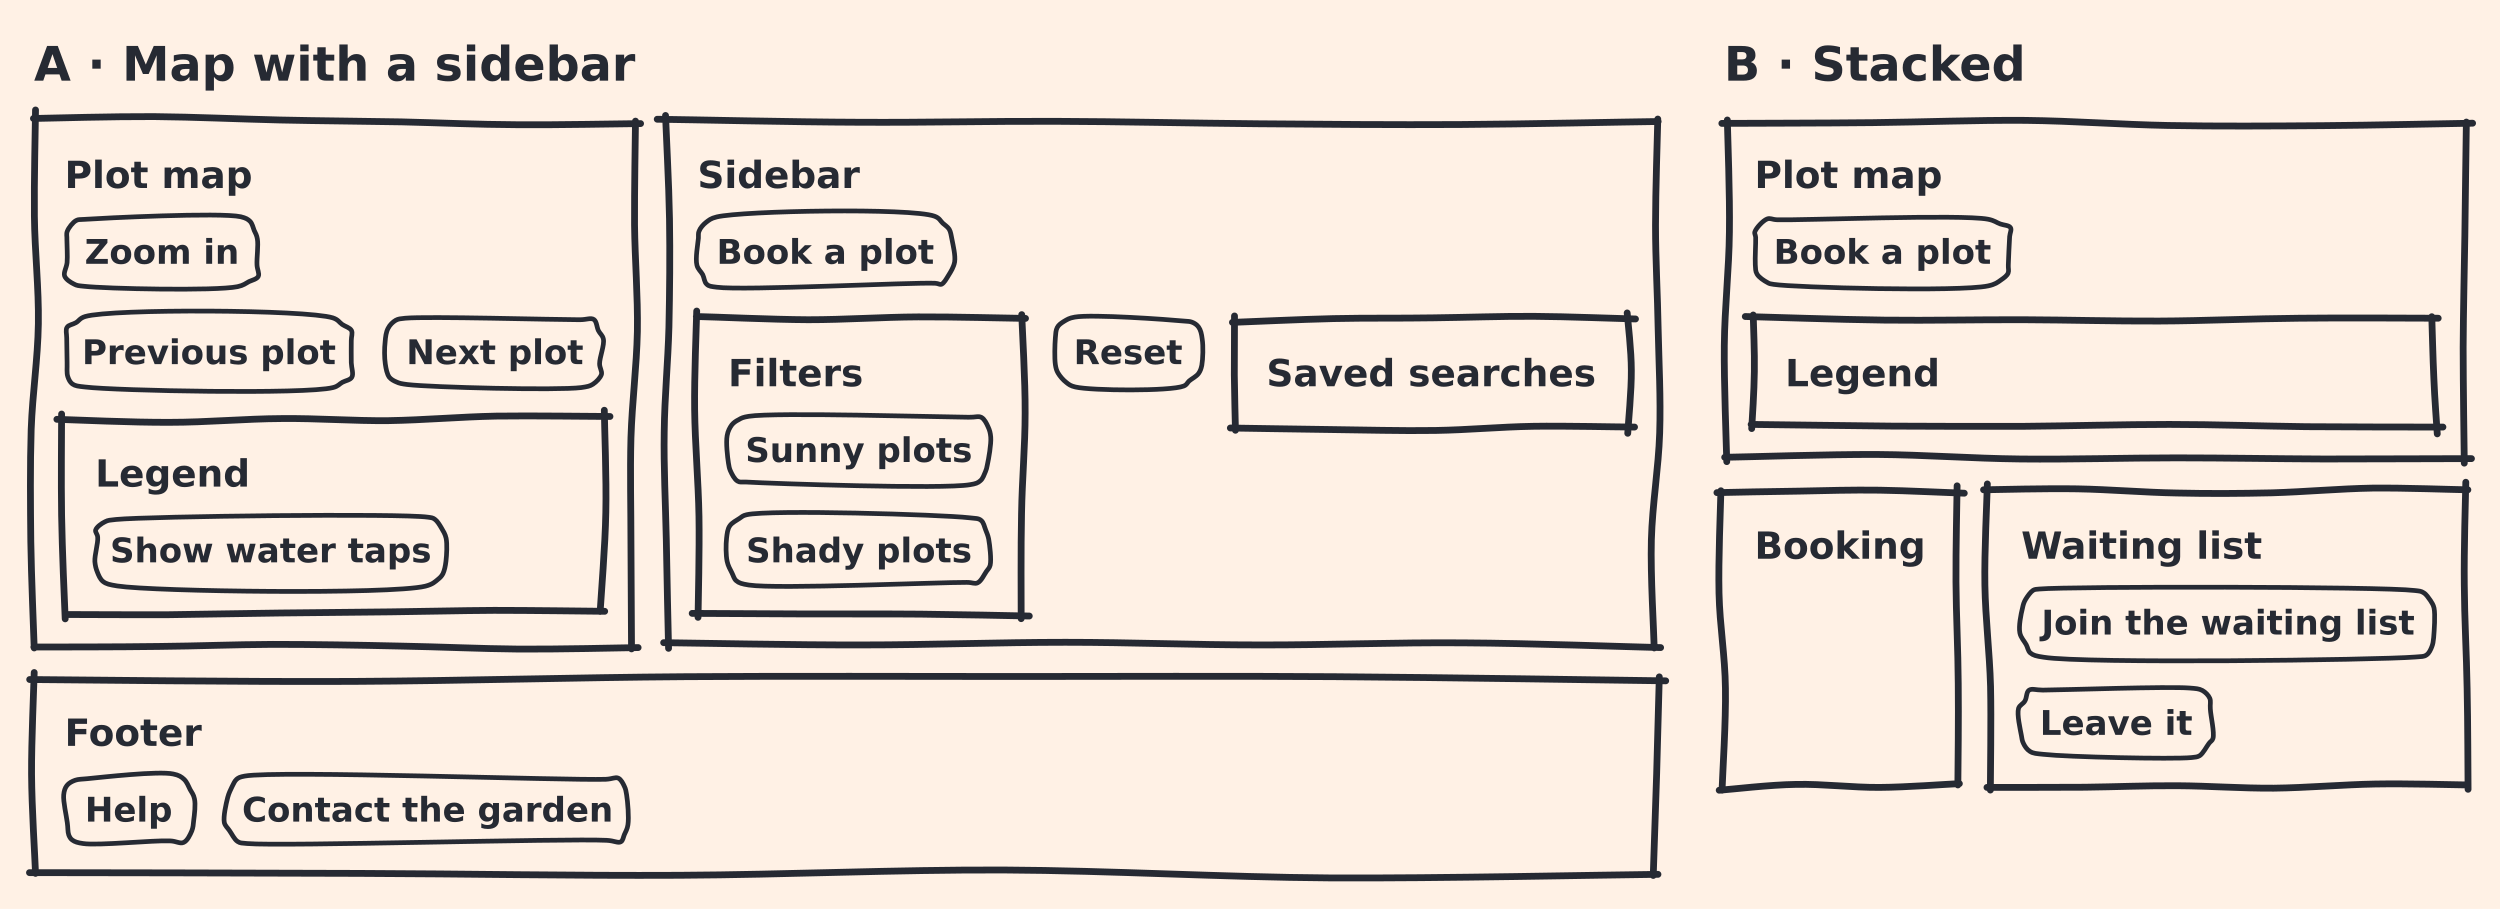
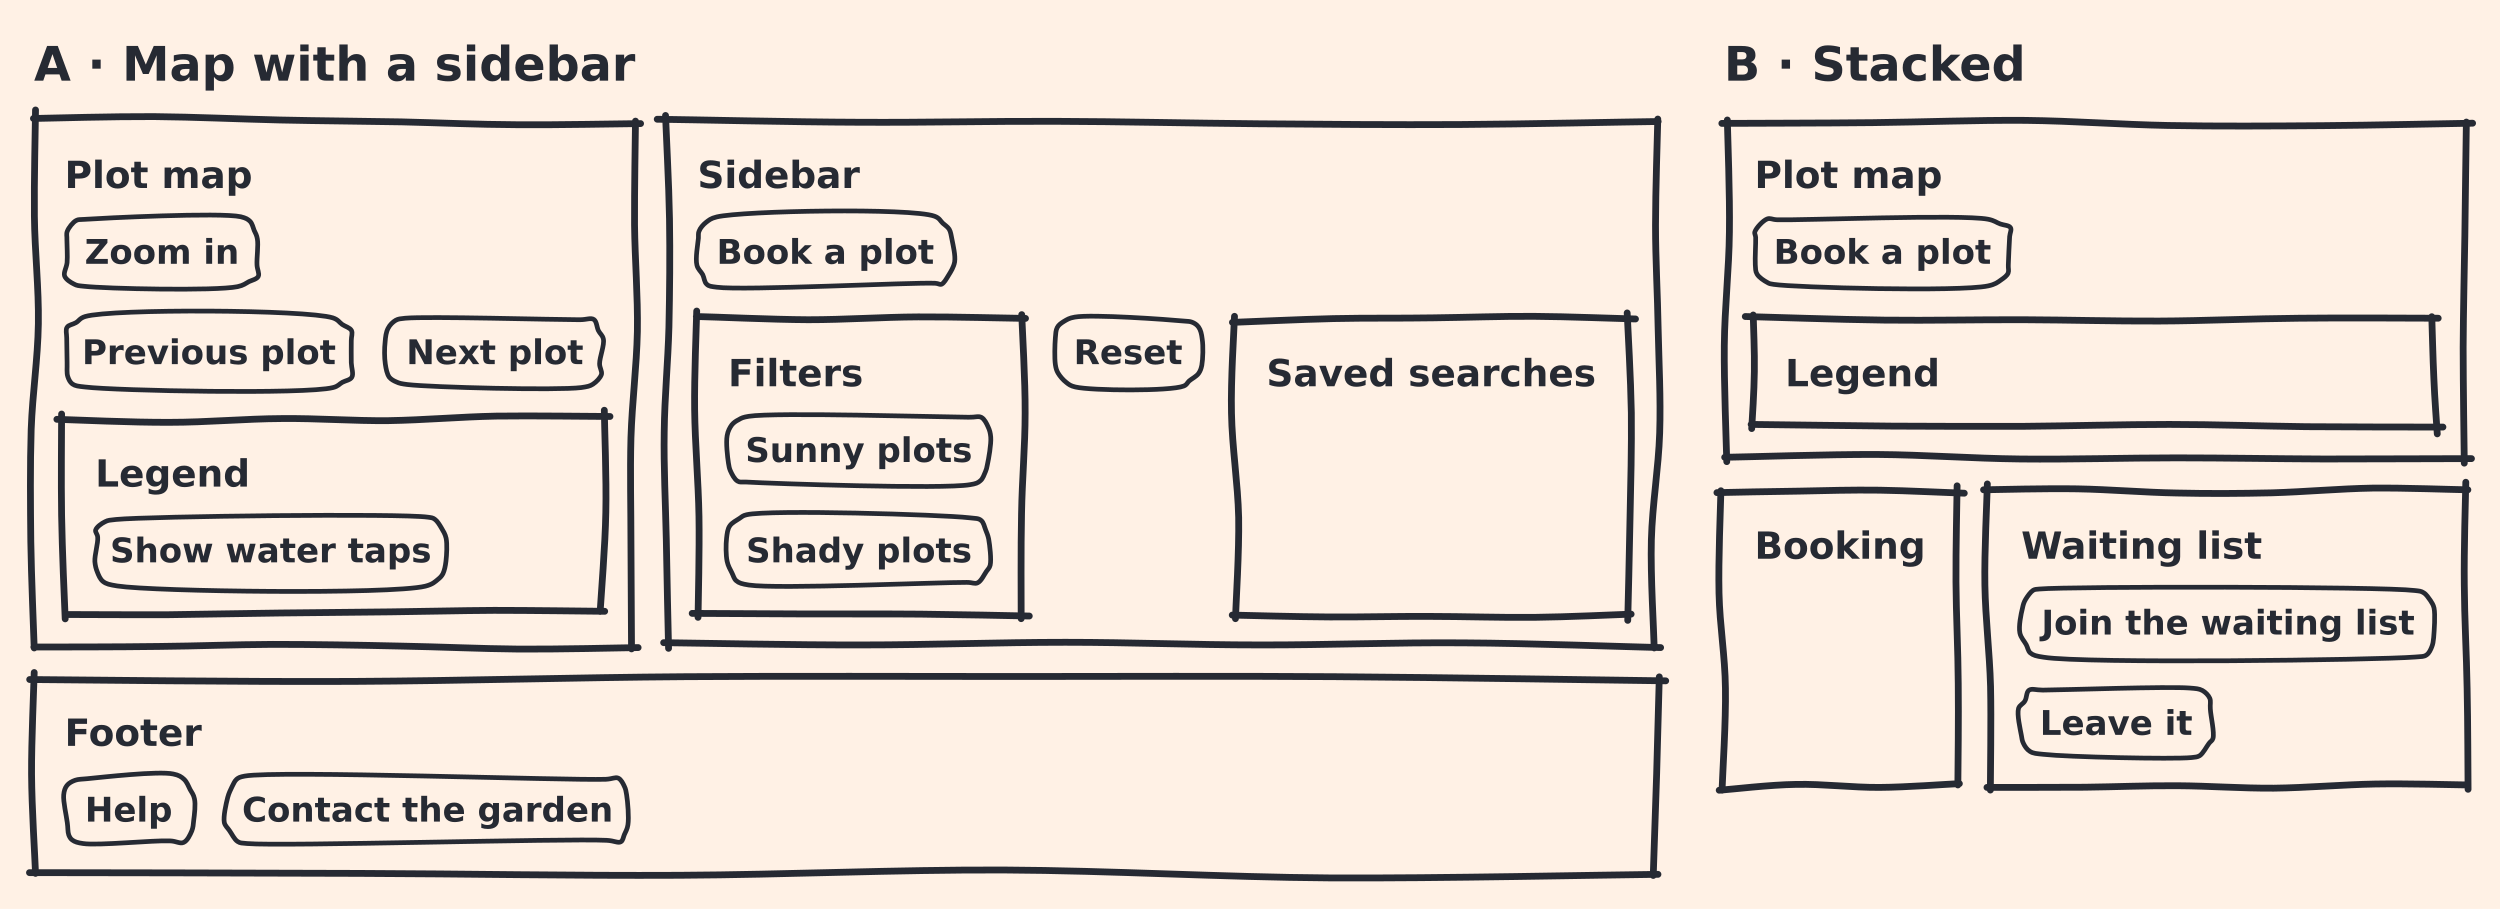
<svg xmlns="http://www.w3.org/2000/svg" viewBox="-18.0 -64.0 1323.0 481.0" width="1323.0" height="481.0" role="img">
  <rect x="-18.0" y="-64.0" width="1323.0" height="481.0" fill="#fff1e5" />
  <g class="variant">
    <text text-anchor="start" font-family="'Atkinson Hyperlegible Next', Avenir, 'Segoe UI', Seravek, Ubuntu, Calibri, 'DejaVu Sans', sans-serif" font-size="25.2" font-weight="700" fill="#262a33">
      <tspan x="0.0" y="-21.3">A · Map with a sidebar</tspan>
    </text>
    <g class="place">
      <path d="M-0.3,-1.3 C10.3,-1.5 41.6,-2.4 63.4,-2.3 C85.1,-2.1 108.3,-1.0 130.1,-0.5 C152.0,0.0 173.7,0.1 194.6,0.5 C215.5,1.0 234.3,1.9 255.4,2.0 C276.5,2.2 310.1,1.5 321.0,1.4 M318.3,0.1 C318.2,9.3 317.7,36.5 317.8,55.0 C318.0,73.6 319.6,92.6 319.3,111.4 C318.9,130.1 316.5,148.8 315.9,167.6 C315.4,186.3 315.9,205.4 315.9,224.0 C316.0,242.7 316.1,270.2 316.2,279.4 M319.7,278.7 C309.2,278.9 277.8,279.6 256.8,279.5 C235.8,279.3 215.4,278.3 193.7,277.9 C172.0,277.4 147.7,277.0 126.4,277.0 C105.1,277.1 87.1,277.9 66.0,278.1 C44.9,278.4 11.0,278.4 -0.1,278.4 M0.1,278.9 C-0.2,269.5 -1.4,241.9 -1.7,222.6 C-1.9,203.3 -2.1,182.4 -1.5,163.2 C-0.8,144.0 2.0,126.2 2.3,107.4 C2.6,88.6 0.4,69.3 0.2,50.4 C0.0,31.5 0.7,3.6 0.8,-5.8" fill="none" stroke="#262a33" stroke-width="3.6" stroke-linecap="round" stroke-linejoin="round" />
      <text text-anchor="start" font-family="'Atkinson Hyperlegible Next', Avenir, 'Segoe UI', Seravek, Ubuntu, Calibri, 'DejaVu Sans', sans-serif" font-size="19.8" font-weight="700" fill="#262a33">
        <tspan x="16.2" y="35.5">Plot map</tspan>
      </text>
    </g>
    <g class="affordance">
      <path d="M17.4,62.8 C17.5,61.0 17.0,59.9 17.6,58.4 C18.3,56.5 20.6,53.6 22.3,52.7 C23.6,52.0 24.1,52.3 26.3,52.1 C36.3,51.4 98.7,48.3 109.4,50.7 C112.2,51.4 113.2,52.0 114.4,53.2 C115.5,54.4 115.9,56.3 116.5,57.9 C117.2,59.4 117.9,60.5 118.2,62.5 C118.8,65.8 117.8,72.6 118.0,76.2 C118.1,78.6 119.4,80.8 118.7,82.2 C118.0,83.7 115.6,84.2 113.8,85.0 C111.9,86.0 111.0,87.0 107.7,87.7 C96.1,90.1 37.6,88.8 26.5,87.5 C23.6,87.2 22.7,87.2 21.1,86.3 C19.3,85.4 16.9,83.9 16.2,82.1 C15.5,80.2 17.2,77.7 17.5,75.0 C17.8,71.5 17.4,65.9 17.4,62.8 Z" fill="none" stroke="#262a33" stroke-width="2.5" stroke-linecap="round" stroke-linejoin="round" />
      <text text-anchor="middle" font-family="'Atkinson Hyperlegible Next', Avenir, 'Segoe UI', Seravek, Ubuntu, Calibri, 'DejaVu Sans', sans-serif" font-size="18.0" font-weight="600" fill="#262a33">
        <tspan x="67.7" y="75.6">Zoom in</tspan>
      </text>
    </g>
    <g class="affordance">
      <path d="M17.3,114.9 C17.3,112.6 16.6,110.5 17.5,109.2 C18.3,107.9 20.6,107.7 22.1,106.8 C23.8,105.9 24.1,104.4 27.1,103.5 C41.2,99.3 144.0,99.8 158.1,104.2 C161.1,105.2 161.4,106.5 163.1,107.7 C164.7,108.8 167.2,109.4 168.0,110.9 C168.7,112.3 167.9,114.1 167.9,116.2 C167.9,119.3 167.8,124.5 167.9,128.0 C168.0,130.8 169.2,133.8 168.2,135.6 C167.4,137.1 164.9,137.4 163.2,138.3 C161.5,139.2 161.1,140.4 158.2,141.1 C144.0,144.8 43.1,142.8 27.0,140.8 C23.4,140.4 21.9,140.3 20.3,139.2 C19.1,138.3 18.4,136.9 17.9,135.4 C17.2,133.4 17.6,130.7 17.5,127.8 C17.4,124.1 17.3,118.3 17.3,114.9 Z" fill="none" stroke="#262a33" stroke-width="2.5" stroke-linecap="round" stroke-linejoin="round" />
      <text text-anchor="middle" font-family="'Atkinson Hyperlegible Next', Avenir, 'Segoe UI', Seravek, Ubuntu, Calibri, 'DejaVu Sans', sans-serif" font-size="18.0" font-weight="600" fill="#262a33">
        <tspan x="92.6" y="128.7">Previous plot</tspan>
      </text>
    </g>
    <g class="affordance">
      <path d="M185.8,117.0 C186.0,114.3 186.3,111.7 187.4,109.7 C188.3,107.9 189.9,106.4 191.4,105.5 C192.9,104.7 193.7,104.7 196.4,104.4 C208.1,103.3 275.1,105.2 288.7,105.2 C292.7,105.2 294.6,104.0 296.3,105.1 C297.8,106.1 297.8,109.2 298.7,111.0 C299.5,112.6 300.9,113.4 301.3,115.4 C302.0,118.5 299.3,125.0 299.3,128.5 C299.3,130.7 300.7,132.4 300.3,134.1 C299.7,136.0 297.6,138.1 295.8,139.3 C294.1,140.4 292.9,140.6 289.6,141.1 C277.0,142.7 210.0,141.0 197.6,139.5 C194.5,139.1 193.4,138.9 191.7,138.1 C190.3,137.5 189.0,136.8 188.0,135.6 C186.8,133.9 186.3,131.3 185.9,128.6 C185.4,125.3 185.4,120.4 185.8,117.0 Z" fill="none" stroke="#262a33" stroke-width="2.5" stroke-linecap="round" stroke-linejoin="round" />
      <text text-anchor="middle" font-family="'Atkinson Hyperlegible Next', Avenir, 'Segoe UI', Seravek, Ubuntu, Calibri, 'DejaVu Sans', sans-serif" font-size="18.0" font-weight="600" fill="#262a33">
        <tspan x="243.9" y="128.7">Next plot</tspan>
      </text>
    </g>
    <g class="place">
      <path d="M12.1,157.9 C22.0,158.2 51.9,159.6 71.7,159.5 C91.6,159.5 111.7,157.6 131.1,157.5 C150.4,157.3 168.8,158.8 187.7,158.6 C206.6,158.3 225.0,156.6 244.5,156.2 C264.0,155.9 294.8,156.4 304.8,156.4 M301.8,153.1 C301.9,162.1 303.0,189.4 302.6,207.1 C302.3,224.9 300.1,250.8 299.6,259.6 M302.0,259.5 C292.3,259.4 262.4,259.0 243.5,259.0 C224.6,259.1 207.4,259.6 188.5,259.8 C169.7,260.0 150.0,260.2 130.5,260.4 C111.0,260.6 90.5,261.1 71.5,261.3 C52.4,261.4 25.6,261.2 16.4,261.2 M16.5,263.5 C16.1,254.4 14.9,226.8 14.6,208.8 C14.3,190.7 14.6,164.1 14.6,155.1" fill="none" stroke="#262a33" stroke-width="3.6" stroke-linecap="round" stroke-linejoin="round" />
      <text text-anchor="start" font-family="'Atkinson Hyperlegible Next', Avenir, 'Segoe UI', Seravek, Ubuntu, Calibri, 'DejaVu Sans', sans-serif" font-size="19.8" font-weight="700" fill="#262a33">
        <tspan x="32.4" y="193.5">Legend</tspan>
      </text>
    </g>
    <g class="affordance">
      <path d="M33.7,220.3 C33.6,218.6 32.3,217.7 32.6,216.5 C33.1,214.9 35.7,213.0 37.6,212.1 C39.3,211.2 40.1,211.3 43.4,210.9 C60.9,209.2 194.4,207.6 208.5,209.7 C210.6,210.0 211.0,210.0 212.1,210.8 C213.4,211.7 214.6,213.7 215.6,215.4 C216.6,217.1 217.6,218.6 218.1,220.9 C218.7,224.1 218.4,229.6 218.0,233.0 C217.7,235.6 217.2,237.9 216.4,239.6 C215.7,240.9 215.0,241.6 213.9,242.5 C212.3,243.8 211.1,245.2 207.1,246.2 C188.8,250.7 63.4,249.1 44.1,246.1 C39.9,245.4 38.3,245.1 36.5,243.7 C35.0,242.5 34.2,240.5 33.5,238.7 C32.8,237.0 32.4,235.4 32.2,233.2 C32.0,229.8 34.0,223.3 33.7,220.3 Z" fill="none" stroke="#262a33" stroke-width="2.5" stroke-linecap="round" stroke-linejoin="round" />
      <text text-anchor="middle" font-family="'Atkinson Hyperlegible Next', Avenir, 'Segoe UI', Seravek, Ubuntu, Calibri, 'DejaVu Sans', sans-serif" font-size="18.0" font-weight="600" fill="#262a33">
        <tspan x="125.3" y="233.6">Show water taps</tspan>
      </text>
    </g>
    <g class="place">
      <path d="M329.8,-0.9 C347.6,-0.7 401.6,0.6 436.7,0.7 C471.7,0.9 504.8,0.1 540.1,0.2 C575.3,0.3 612.4,1.2 648.2,1.5 C683.9,1.8 719.3,2.1 754.5,1.9 C789.8,1.7 842.0,0.5 859.5,0.3 M859.3,-1.0 C859.1,8.4 858.1,36.7 858.1,55.2 C858.1,73.8 859.2,92.0 859.5,110.3 C859.9,128.6 860.9,146.6 860.3,165.2 C859.7,183.8 856.4,202.9 855.9,221.8 C855.4,240.8 857.2,269.4 857.4,278.9 M860.8,278.7 C843.4,278.3 791.7,276.4 756.3,276.2 C720.9,275.9 683.5,277.4 648.4,277.3 C613.3,277.3 580.8,275.9 545.8,275.9 C510.8,275.9 473.9,277.3 438.4,277.3 C403.0,277.4 350.7,276.3 333.2,276.1 M335.8,279.1 C335.6,269.5 334.9,240.5 334.6,221.4 C334.2,202.3 333.2,183.3 333.5,164.6 C333.7,145.9 335.5,127.8 336.0,109.1 C336.4,90.3 336.6,70.5 336.3,51.9 C336.0,33.2 334.5,6.3 334.2,-2.9" fill="none" stroke="#262a33" stroke-width="3.6" stroke-linecap="round" stroke-linejoin="round" />
      <text text-anchor="start" font-family="'Atkinson Hyperlegible Next', Avenir, 'Segoe UI', Seravek, Ubuntu, Calibri, 'DejaVu Sans', sans-serif" font-size="19.8" font-weight="700" fill="#262a33">
        <tspan x="351.1" y="35.5">Sidebar</tspan>
      </text>
    </g>
    <g class="affordance">
      <path d="M351.6,62.0 C351.7,60.3 351.4,59.4 352.0,58.2 C352.6,56.6 354.1,54.9 355.6,53.7 C357.2,52.5 358.0,51.6 361.3,50.8 C375.2,47.5 464.1,45.9 476.5,50.4 C479.3,51.4 479.6,52.9 480.9,54.1 C482.1,55.2 483.5,56.0 484.3,57.3 C485.2,58.8 485.3,60.6 485.8,62.8 C486.4,66.0 487.7,71.2 487.2,74.6 C486.7,77.4 485.2,79.7 483.9,81.8 C482.8,83.6 481.6,85.8 480.3,86.4 C479.2,86.8 478.8,86.0 476.9,85.9 C465.7,85.3 375.1,89.9 361.4,88.0 C358.4,87.6 357.2,87.6 356.0,86.4 C354.7,85.3 354.7,83.0 353.9,81.4 C353.0,79.7 351.3,78.5 350.8,76.3 C349.9,72.8 351.3,65.2 351.6,62.0 Z" fill="none" stroke="#262a33" stroke-width="2.5" stroke-linecap="round" stroke-linejoin="round" />
      <text text-anchor="middle" font-family="'Atkinson Hyperlegible Next', Avenir, 'Segoe UI', Seravek, Ubuntu, Calibri, 'DejaVu Sans', sans-serif" font-size="18.0" font-weight="600" fill="#262a33">
        <tspan x="418.8" y="75.6">Book a plot</tspan>
      </text>
    </g>
    <g class="place">
      <path d="M350.5,103.5 C360.4,103.7 390.2,105.1 409.7,105.2 C429.3,105.2 448.7,103.8 467.9,103.7 C487.0,103.6 515.2,104.4 524.7,104.5 M522.7,102.5 C523.0,111.2 524.6,137.1 524.5,154.6 C524.5,172.1 522.9,189.6 522.6,207.8 C522.2,225.9 522.4,254.1 522.4,263.4 M526.7,262.0 C517.1,261.8 488.9,261.2 469.2,261.0 C449.4,260.8 428.3,261.0 408.2,260.9 C388.0,260.8 358.3,260.6 348.3,260.6 M351.4,262.7 C351.5,253.8 352.2,227.6 351.9,209.3 C351.6,191.0 349.8,170.8 349.6,152.7 C349.4,134.6 350.5,109.3 350.7,100.6" fill="none" stroke="#262a33" stroke-width="3.6" stroke-linecap="round" stroke-linejoin="round" />
      <text text-anchor="start" font-family="'Atkinson Hyperlegible Next', Avenir, 'Segoe UI', Seravek, Ubuntu, Calibri, 'DejaVu Sans', sans-serif" font-size="19.8" font-weight="700" fill="#262a33">
        <tspan x="367.3" y="140.4">Filters</tspan>
      </text>
    </g>
    <g class="affordance">
      <path d="M366.8,166.5 C367.2,164.1 368.2,162.3 369.3,160.8 C370.3,159.6 371.5,158.8 372.9,158.1 C374.4,157.2 375.2,156.8 378.3,156.3 C391.9,154.1 479.5,156.7 494.6,156.8 C498.3,156.9 499.7,156.0 501.4,156.9 C503.0,157.8 504.1,160.1 504.9,161.9 C505.7,163.6 506.1,165.0 506.3,167.3 C506.6,171.0 505.2,178.8 504.5,182.0 C504.2,183.7 504.0,184.4 503.5,185.6 C502.8,187.1 502.2,189.3 500.8,190.4 C499.5,191.6 498.4,192.0 495.3,192.5 C481.3,195.0 389.8,191.9 376.9,191.1 C374.3,191.0 373.6,191.4 372.3,190.6 C370.7,189.7 369.3,186.9 368.5,185.1 C367.9,183.7 367.8,182.9 367.5,181.1 C367.0,177.8 366.1,170.2 366.8,166.5 Z" fill="none" stroke="#262a33" stroke-width="2.5" stroke-linecap="round" stroke-linejoin="round" />
      <text text-anchor="middle" font-family="'Atkinson Hyperlegible Next', Avenir, 'Segoe UI', Seravek, Ubuntu, Calibri, 'DejaVu Sans', sans-serif" font-size="18.0" font-weight="600" fill="#262a33">
        <tspan x="436.5" y="180.5">Sunny plots</tspan>
      </text>
    </g>
    <g class="affordance">
      <path d="M366.5,220.8 C366.8,218.3 367.0,216.0 368.2,214.3 C369.3,212.6 371.8,211.4 373.4,210.3 C374.7,209.5 374.9,208.9 377.1,208.4 C389.0,205.6 480.2,208.3 494.9,210.0 C498.4,210.4 499.8,210.2 501.2,211.4 C502.6,212.5 502.9,214.7 503.6,216.4 C504.2,218.0 504.8,219.2 505.2,221.2 C505.8,224.6 506.7,232.2 506.0,235.1 C505.6,236.7 504.8,237.2 504.0,238.4 C502.8,240.1 501.3,243.5 499.4,244.4 C497.8,245.2 496.8,244.2 493.6,244.2 C479.6,244.1 393.1,247.9 378.3,245.6 C374.6,245.0 373.1,244.6 371.6,243.3 C370.4,242.3 370.1,240.6 369.3,239.1 C368.4,237.3 367.3,235.5 366.8,233.1 C366.1,229.8 366.1,224.2 366.5,220.8 Z" fill="none" stroke="#262a33" stroke-width="2.5" stroke-linecap="round" stroke-linejoin="round" />
      <text text-anchor="middle" font-family="'Atkinson Hyperlegible Next', Avenir, 'Segoe UI', Seravek, Ubuntu, Calibri, 'DejaVu Sans', sans-serif" font-size="18.0" font-weight="600" fill="#262a33">
        <tspan x="436.6" y="233.6">Shady plots</tspan>
      </text>
    </g>
    <g class="affordance">
      <path d="M540.5,114.7 C540.7,112.5 540.7,110.8 541.5,109.3 C542.2,107.9 543.6,107.0 545.0,106.1 C546.7,105.1 547.8,104.3 550.8,103.8 C559.9,102.2 600.3,105.1 608.5,105.9 C610.7,106.1 611.5,106.0 612.8,106.5 C614.1,107.0 615.4,107.8 616.3,109.1 C617.4,110.6 617.9,112.8 618.2,115.4 C618.8,119.1 618.6,126.0 618.0,129.3 C617.6,131.2 617.2,132.3 616.3,133.6 C615.2,135.2 612.7,136.4 611.3,137.6 C610.2,138.6 610.2,139.6 608.4,140.3 C601.6,143.1 559.6,142.8 551.1,140.8 C548.5,140.2 547.7,139.5 546.3,138.4 C544.6,137.1 542.9,135.1 541.9,133.4 C541.1,132.0 540.8,130.9 540.5,129.0 C540.0,125.6 540.2,118.3 540.5,114.7 Z" fill="none" stroke="#262a33" stroke-width="2.5" stroke-linecap="round" stroke-linejoin="round" />
      <text text-anchor="middle" font-family="'Atkinson Hyperlegible Next', Avenir, 'Segoe UI', Seravek, Ubuntu, Calibri, 'DejaVu Sans', sans-serif" font-size="18.0" font-weight="600" fill="#262a33">
        <tspan x="579.0" y="128.7">Reset</tspan>
      </text>
    </g>
    <g class="place">
-       <path d="M634.2,106.6 C643.1,106.3 670.0,105.0 687.7,104.6 C705.4,104.2 722.8,104.5 740.4,104.2 C758.1,104.0 775.8,103.3 793.7,103.4 C811.5,103.5 838.5,104.6 847.5,104.8 M843.1,101.6 C843.5,106.7 845.3,121.4 845.3,132.0 C845.4,142.7 843.7,159.8 843.4,165.3 M847.0,162.0 C838.1,162.0 810.7,161.3 793.2,161.6 C775.6,161.9 759.6,163.5 741.7,163.8 C723.7,164.1 703.5,163.5 685.4,163.3 C667.3,163.1 641.8,162.6 633.1,162.5 M635.8,163.7 C635.7,158.8 635.3,144.5 635.2,134.4 C635.2,124.4 635.3,108.4 635.3,103.2" fill="none" stroke="#262a33" stroke-width="3.6" stroke-linecap="round" stroke-linejoin="round" />
+       <path d="M634.2,106.6 C643.1,106.3 670.0,105.0 687.7,104.6 C705.4,104.2 722.8,104.5 740.4,104.2 C758.1,104.0 775.8,103.3 793.7,103.4 C811.5,103.5 838.5,104.6 847.5,104.8 M843.1,101.6 C843.5,110.4 845.0,136.3 845.3,154.4 C845.5,172.6 845.0,192.1 844.6,210.5 C844.3,228.8 843.6,255.3 843.4,264.3 M845.2,261.0 C836.7,261.3 811.8,262.5 794.0,262.7 C776.2,262.9 756.4,262.2 738.4,262.2 C720.4,262.1 703.2,262.6 685.8,262.5 C668.4,262.4 642.7,261.7 634.1,261.5 M635.8,263.4 C636.1,254.5 637.8,228.1 637.5,209.9 C637.1,191.8 634.0,172.4 633.7,154.6 C633.3,136.8 635.0,111.9 635.3,103.4" fill="none" stroke="#262a33" stroke-width="3.6" stroke-linecap="round" stroke-linejoin="round" />
      <text text-anchor="start" font-family="'Atkinson Hyperlegible Next', Avenir, 'Segoe UI', Seravek, Ubuntu, Calibri, 'DejaVu Sans', sans-serif" font-size="19.8" font-weight="700" fill="#262a33">
        <tspan x="652.2" y="140.4">Saved searches</tspan>
      </text>
    </g>
    <g class="place">
      <path d="M-2.3,295.6 C26.2,295.8 111.1,296.9 169.0,296.6 C226.8,296.3 286.5,294.5 344.8,294.1 C403.1,293.7 461.7,294.0 518.9,294.0 C576.1,294.0 630.9,293.7 688.3,294.1 C745.7,294.5 834.3,295.9 863.5,296.3 M860.1,294.2 C859.9,302.8 859.2,327.9 858.7,345.4 C858.1,362.9 857.2,390.3 856.9,399.3 M859.4,398.7 C830.5,399.0 743.8,400.9 686.1,400.6 C628.4,400.2 570.7,396.7 513.2,396.4 C455.8,396.2 398.3,398.9 341.4,399.2 C284.5,399.5 229.2,398.4 171.9,398.2 C114.6,398.0 26.6,397.8 -2.4,397.8 M0.8,398.2 C0.5,389.5 -1.2,363.4 -1.3,345.7 C-1.4,328.0 -0.1,300.8 0.1,291.9" fill="none" stroke="#262a33" stroke-width="3.6" stroke-linecap="round" stroke-linejoin="round" />
      <text text-anchor="start" font-family="'Atkinson Hyperlegible Next', Avenir, 'Segoe UI', Seravek, Ubuntu, Calibri, 'DejaVu Sans', sans-serif" font-size="19.8" font-weight="700" fill="#262a33">
        <tspan x="16.2" y="330.7">Footer</tspan>
      </text>
    </g>
    <g class="affordance">
      <path d="M15.7,356.7 C15.9,354.5 16.4,353.0 17.4,351.7 C18.4,350.4 20.1,349.5 21.8,348.9 C23.6,348.3 25.0,348.4 28.0,348.1 C36.3,347.3 65.9,343.9 73.7,345.6 C76.7,346.2 78.0,347.1 79.4,348.4 C80.9,349.8 81.7,352.0 82.6,353.8 C83.5,355.4 84.5,356.6 84.9,358.7 C85.6,361.6 84.9,367.1 84.5,370.2 C84.3,372.4 84.2,373.9 83.5,375.7 C82.6,377.8 81.2,380.9 79.2,381.8 C77.3,382.7 75.4,381.1 71.9,381.0 C63.2,380.6 33.9,383.6 26.0,382.4 C23.1,382.0 21.5,381.5 20.2,380.5 C19.3,379.8 18.9,379.1 18.4,377.9 C17.8,376.3 18.0,373.9 17.6,371.3 C17.1,367.4 15.4,360.2 15.7,356.7 Z" fill="none" stroke="#262a33" stroke-width="2.5" stroke-linecap="round" stroke-linejoin="round" />
      <text text-anchor="middle" font-family="'Atkinson Hyperlegible Next', Avenir, 'Segoe UI', Seravek, Ubuntu, Calibri, 'DejaVu Sans', sans-serif" font-size="18.0" font-weight="600" fill="#262a33">
        <tspan x="50.1" y="370.8">Help</tspan>
      </text>
    </g>
    <g class="affordance">
      <path d="M102.5,358.0 C103.1,355.7 104.0,354.0 104.8,352.3 C105.6,350.8 106.1,349.4 107.2,348.4 C108.3,347.5 108.9,347.2 111.5,346.7 C128.1,343.6 282.5,349.1 302.6,348.4 C306.3,348.2 307.6,347.1 309.2,347.8 C310.7,348.5 311.7,350.6 312.4,352.1 C313.1,353.5 313.3,354.6 313.6,356.6 C314.2,360.3 314.9,368.7 314.3,372.5 C314.0,374.7 313.1,376.1 312.4,377.7 C311.8,379.1 311.7,380.9 310.5,381.5 C309.0,382.3 307.2,380.9 303.0,380.7 C282.1,379.6 130.6,384.0 112.8,382.4 C109.9,382.1 109.2,382.3 107.7,381.3 C106.0,380.2 104.7,377.3 103.4,375.5 C102.4,374.0 101.2,373.2 100.7,371.3 C100.1,368.2 101.6,361.5 102.5,358.0 Z" fill="none" stroke="#262a33" stroke-width="2.5" stroke-linecap="round" stroke-linejoin="round" />
      <text text-anchor="middle" font-family="'Atkinson Hyperlegible Next', Avenir, 'Segoe UI', Seravek, Ubuntu, Calibri, 'DejaVu Sans', sans-serif" font-size="18.0" font-weight="600" fill="#262a33">
        <tspan x="208.3" y="370.8">Contact the garden</tspan>
      </text>
    </g>
  </g>
  <g class="variant">
    <text text-anchor="start" font-family="'Atkinson Hyperlegible Next', Avenir, 'Segoe UI', Seravek, Ubuntu, Calibri, 'DejaVu Sans', sans-serif" font-size="25.2" font-weight="700" fill="#262a33">
      <tspan x="894.3" y="-21.3">B · Stacked</tspan>
    </text>
    <g class="place">
      <path d="M893.2,1.3 C906.6,1.2 946.4,1.2 973.2,0.9 C999.9,0.6 1027.8,-0.5 1053.8,-0.3 C1079.9,0.0 1103.2,1.9 1129.4,2.4 C1155.6,2.9 1184.2,2.7 1211.0,2.5 C1237.8,2.3 1277.2,1.4 1290.5,1.2 M1287.2,0.6 C1287.1,10.6 1286.6,40.8 1286.4,60.7 C1286.1,80.6 1285.6,99.9 1285.5,119.9 C1285.5,140.0 1286.0,170.9 1286.1,181.1 M1289.9,178.7 C1276.9,178.7 1238.0,178.9 1212.0,178.9 C1185.9,178.8 1160.3,178.3 1133.6,178.3 C1106.8,178.3 1077.7,179.2 1051.3,178.9 C1024.9,178.6 1001.4,176.7 975.3,176.5 C949.2,176.4 908.1,177.8 894.7,178.0 M895.8,180.3 C895.6,170.1 894.3,139.1 894.5,118.9 C894.7,98.6 897.0,78.7 897.2,58.8 C897.5,38.9 896.3,9.4 896.1,-0.5" fill="none" stroke="#262a33" stroke-width="3.6" stroke-linecap="round" stroke-linejoin="round" />
      <text text-anchor="start" font-family="'Atkinson Hyperlegible Next', Avenir, 'Segoe UI', Seravek, Ubuntu, Calibri, 'DejaVu Sans', sans-serif" font-size="19.8" font-weight="700" fill="#262a33">
        <tspan x="910.5" y="35.5">Plot map</tspan>
      </text>
    </g>
    <g class="affordance">
      <path d="M911.1,61.6 C911.0,60.2 910.3,59.7 910.7,58.6 C911.4,56.6 914.9,52.8 917.1,51.9 C918.9,51.2 919.6,52.2 922.5,52.3 C935.9,52.7 1019.6,49.3 1034.0,52.0 C1037.6,52.7 1038.5,53.8 1040.5,54.5 C1042.4,55.2 1045.1,55.2 1045.9,56.4 C1046.7,57.5 1045.7,59.1 1045.5,61.2 C1045.3,64.8 1044.9,72.7 1044.8,76.2 C1044.7,78.1 1045.2,79.2 1044.7,80.5 C1044.1,81.9 1042.6,83.0 1041.0,84.1 C1039.2,85.4 1037.9,86.5 1034.1,87.3 C1019.2,90.5 931.8,88.2 920.7,86.5 C918.7,86.2 918.5,86.2 917.3,85.5 C915.6,84.6 912.8,82.8 911.8,81.0 C910.9,79.5 911.1,78.2 910.9,76.1 C910.7,72.6 911.2,64.7 911.1,61.6 Z" fill="none" stroke="#262a33" stroke-width="2.5" stroke-linecap="round" stroke-linejoin="round" />
      <text text-anchor="middle" font-family="'Atkinson Hyperlegible Next', Avenir, 'Segoe UI', Seravek, Ubuntu, Calibri, 'DejaVu Sans', sans-serif" font-size="18.0" font-weight="600" fill="#262a33">
        <tspan x="978.2" y="75.6">Book a plot</tspan>
      </text>
    </g>
    <g class="place">
      <path d="M905.6,103.5 C917.9,103.8 954.5,105.1 979.1,105.4 C1003.6,105.7 1028.8,105.1 1053.0,105.2 C1077.3,105.3 1100.2,106.0 1124.5,105.9 C1148.8,105.8 1174.1,104.6 1198.8,104.4 C1223.4,104.1 1260.0,104.4 1272.3,104.4 M1268.9,103.6 C1269.1,109.1 1269.5,126.0 1270.0,136.3 C1270.4,146.6 1271.5,160.7 1271.8,165.6 M1274.8,162.0 C1262.8,162.0 1226.5,162.0 1202.4,161.8 C1178.3,161.5 1154.8,160.6 1130.0,160.6 C1105.3,160.6 1078.2,161.4 1053.7,161.6 C1029.3,161.7 1007.4,161.6 983.2,161.5 C959.1,161.3 921.2,160.7 908.7,160.6 M909.0,162.8 C909.3,157.8 910.3,142.7 910.4,132.7 C910.6,122.7 909.9,107.7 909.8,102.7" fill="none" stroke="#262a33" stroke-width="3.6" stroke-linecap="round" stroke-linejoin="round" />
      <text text-anchor="start" font-family="'Atkinson Hyperlegible Next', Avenir, 'Segoe UI', Seravek, Ubuntu, Calibri, 'DejaVu Sans', sans-serif" font-size="19.8" font-weight="700" fill="#262a33">
        <tspan x="926.7" y="140.4">Legend</tspan>
      </text>
    </g>
    <g class="place">
      <path d="M890.6,196.7 C897.9,196.5 920.0,196.1 934.4,195.9 C948.7,195.6 962.1,195.2 976.6,195.4 C991.1,195.6 1014.0,196.8 1021.5,197.0 M1017.7,193.1 C1017.6,201.6 1017.0,226.6 1017.1,244.0 C1017.2,261.4 1018.2,279.8 1018.3,297.7 C1018.5,315.6 1018.2,342.4 1018.1,351.4 M1018.9,350.7 C1011.9,351.0 991.1,352.6 976.7,352.7 C962.3,352.8 946.7,350.8 932.5,351.1 C918.4,351.3 898.6,353.7 891.8,354.2 M893.3,354.2 C893.6,345.2 895.4,317.6 895.1,300.3 C894.9,282.9 892.1,267.4 891.7,249.9 C891.3,232.5 892.5,204.7 892.7,195.7" fill="none" stroke="#262a33" stroke-width="3.6" stroke-linecap="round" stroke-linejoin="round" />
      <text text-anchor="start" font-family="'Atkinson Hyperlegible Next', Avenir, 'Segoe UI', Seravek, Ubuntu, Calibri, 'DejaVu Sans', sans-serif" font-size="19.8" font-weight="700" fill="#262a33">
        <tspan x="910.5" y="231.7">Booking</tspan>
      </text>
    </g>
    <g class="place">
      <path d="M1031.7,195.2 C1039.9,195.1 1064.2,194.4 1081.3,194.7 C1098.3,195.0 1116.8,196.6 1134.0,196.9 C1151.1,197.3 1167.1,197.2 1184.4,196.8 C1201.6,196.3 1220.2,194.6 1237.4,194.3 C1254.7,194.1 1279.6,195.1 1288.0,195.2 M1286.9,191.2 C1286.7,200.2 1285.9,227.1 1286.1,245.3 C1286.2,263.5 1287.3,282.3 1287.6,300.4 C1288.0,318.4 1288.0,344.8 1288.1,353.7 M1288.1,351.4 C1279.9,351.3 1256.2,350.6 1239.1,350.9 C1221.9,351.2 1202.8,352.9 1185.3,353.1 C1167.8,353.2 1150.9,351.9 1134.2,351.8 C1117.5,351.7 1102.0,352.4 1085.2,352.6 C1068.4,352.7 1042.1,352.7 1033.5,352.7 M1035.3,354.1 C1035.3,345.0 1035.8,317.3 1035.4,299.2 C1034.9,281.1 1032.7,263.5 1032.4,245.6 C1032.1,227.8 1033.5,201.0 1033.7,192.1" fill="none" stroke="#262a33" stroke-width="3.6" stroke-linecap="round" stroke-linejoin="round" />
      <text text-anchor="start" font-family="'Atkinson Hyperlegible Next', Avenir, 'Segoe UI', Seravek, Ubuntu, Calibri, 'DejaVu Sans', sans-serif" font-size="19.8" font-weight="700" fill="#262a33">
        <tspan x="1051.6" y="231.7">Waiting list</tspan>
      </text>
    </g>
    <g class="affordance">
      <path d="M1052.3,257.8 C1052.7,255.8 1053.1,254.6 1054.0,253.1 C1055.0,251.5 1056.5,249.3 1057.9,248.4 C1059.0,247.8 1059.3,247.9 1061.3,247.7 C1076.7,246.3 1242.2,246.3 1259.9,248.5 C1262.6,248.8 1263.2,248.8 1264.6,249.7 C1266.0,250.5 1267.2,252.4 1268.2,253.8 C1269.0,255.1 1269.7,256.0 1270.1,257.8 C1270.8,261.2 1270.2,269.7 1269.9,273.4 C1269.7,275.5 1269.5,276.8 1268.9,278.3 C1268.3,279.8 1267.5,281.7 1266.1,282.6 C1264.7,283.6 1263.6,283.4 1260.1,283.7 C1240.6,285.3 1084.3,287.3 1063.5,283.8 C1059.4,283.2 1058.0,282.8 1056.4,281.5 C1055.2,280.4 1055.1,278.7 1054.3,277.2 C1053.3,275.3 1051.4,273.5 1050.9,270.9 C1050.2,267.4 1051.5,261.0 1052.3,257.8 Z" fill="none" stroke="#262a33" stroke-width="2.5" stroke-linecap="round" stroke-linejoin="round" />
      <text text-anchor="middle" font-family="'Atkinson Hyperlegible Next', Avenir, 'Segoe UI', Seravek, Ubuntu, Calibri, 'DejaVu Sans', sans-serif" font-size="18.0" font-weight="600" fill="#262a33">
        <tspan x="1161.1" y="271.8">Join the waiting list</tspan>
      </text>
    </g>
    <g class="affordance">
      <path d="M1050.2,310.9 C1050.8,309.0 1052.8,308.5 1053.6,306.9 C1054.6,305.3 1054.3,302.3 1055.7,301.3 C1057.2,300.2 1059.3,301.2 1063.1,301.2 C1075.3,301.1 1128.9,299.2 1140.7,300.1 C1144.2,300.4 1145.6,300.4 1147.5,301.4 C1149.1,302.3 1150.7,303.9 1151.4,305.5 C1152.1,307.1 1151.5,308.7 1151.7,311.1 C1151.9,315.0 1154.0,323.8 1153.1,326.8 C1152.7,328.1 1151.8,328.3 1151.0,329.4 C1149.7,331.1 1147.9,334.7 1146.1,335.9 C1144.7,336.7 1144.1,336.6 1141.8,336.9 C1131.9,337.9 1075.6,336.6 1063.5,335.2 C1059.7,334.8 1058.0,334.8 1056.2,333.6 C1054.6,332.6 1053.5,330.9 1052.8,329.4 C1052.1,328.0 1052.0,326.9 1051.7,325.1 C1051.1,321.8 1049.3,314.1 1050.2,310.9 Z" fill="none" stroke="#262a33" stroke-width="2.5" stroke-linecap="round" stroke-linejoin="round" />
      <text text-anchor="middle" font-family="'Atkinson Hyperlegible Next', Avenir, 'Segoe UI', Seravek, Ubuntu, Calibri, 'DejaVu Sans', sans-serif" font-size="18.0" font-weight="600" fill="#262a33">
        <tspan x="1101.9" y="324.9">Leave it</tspan>
      </text>
    </g>
  </g>
</svg>
